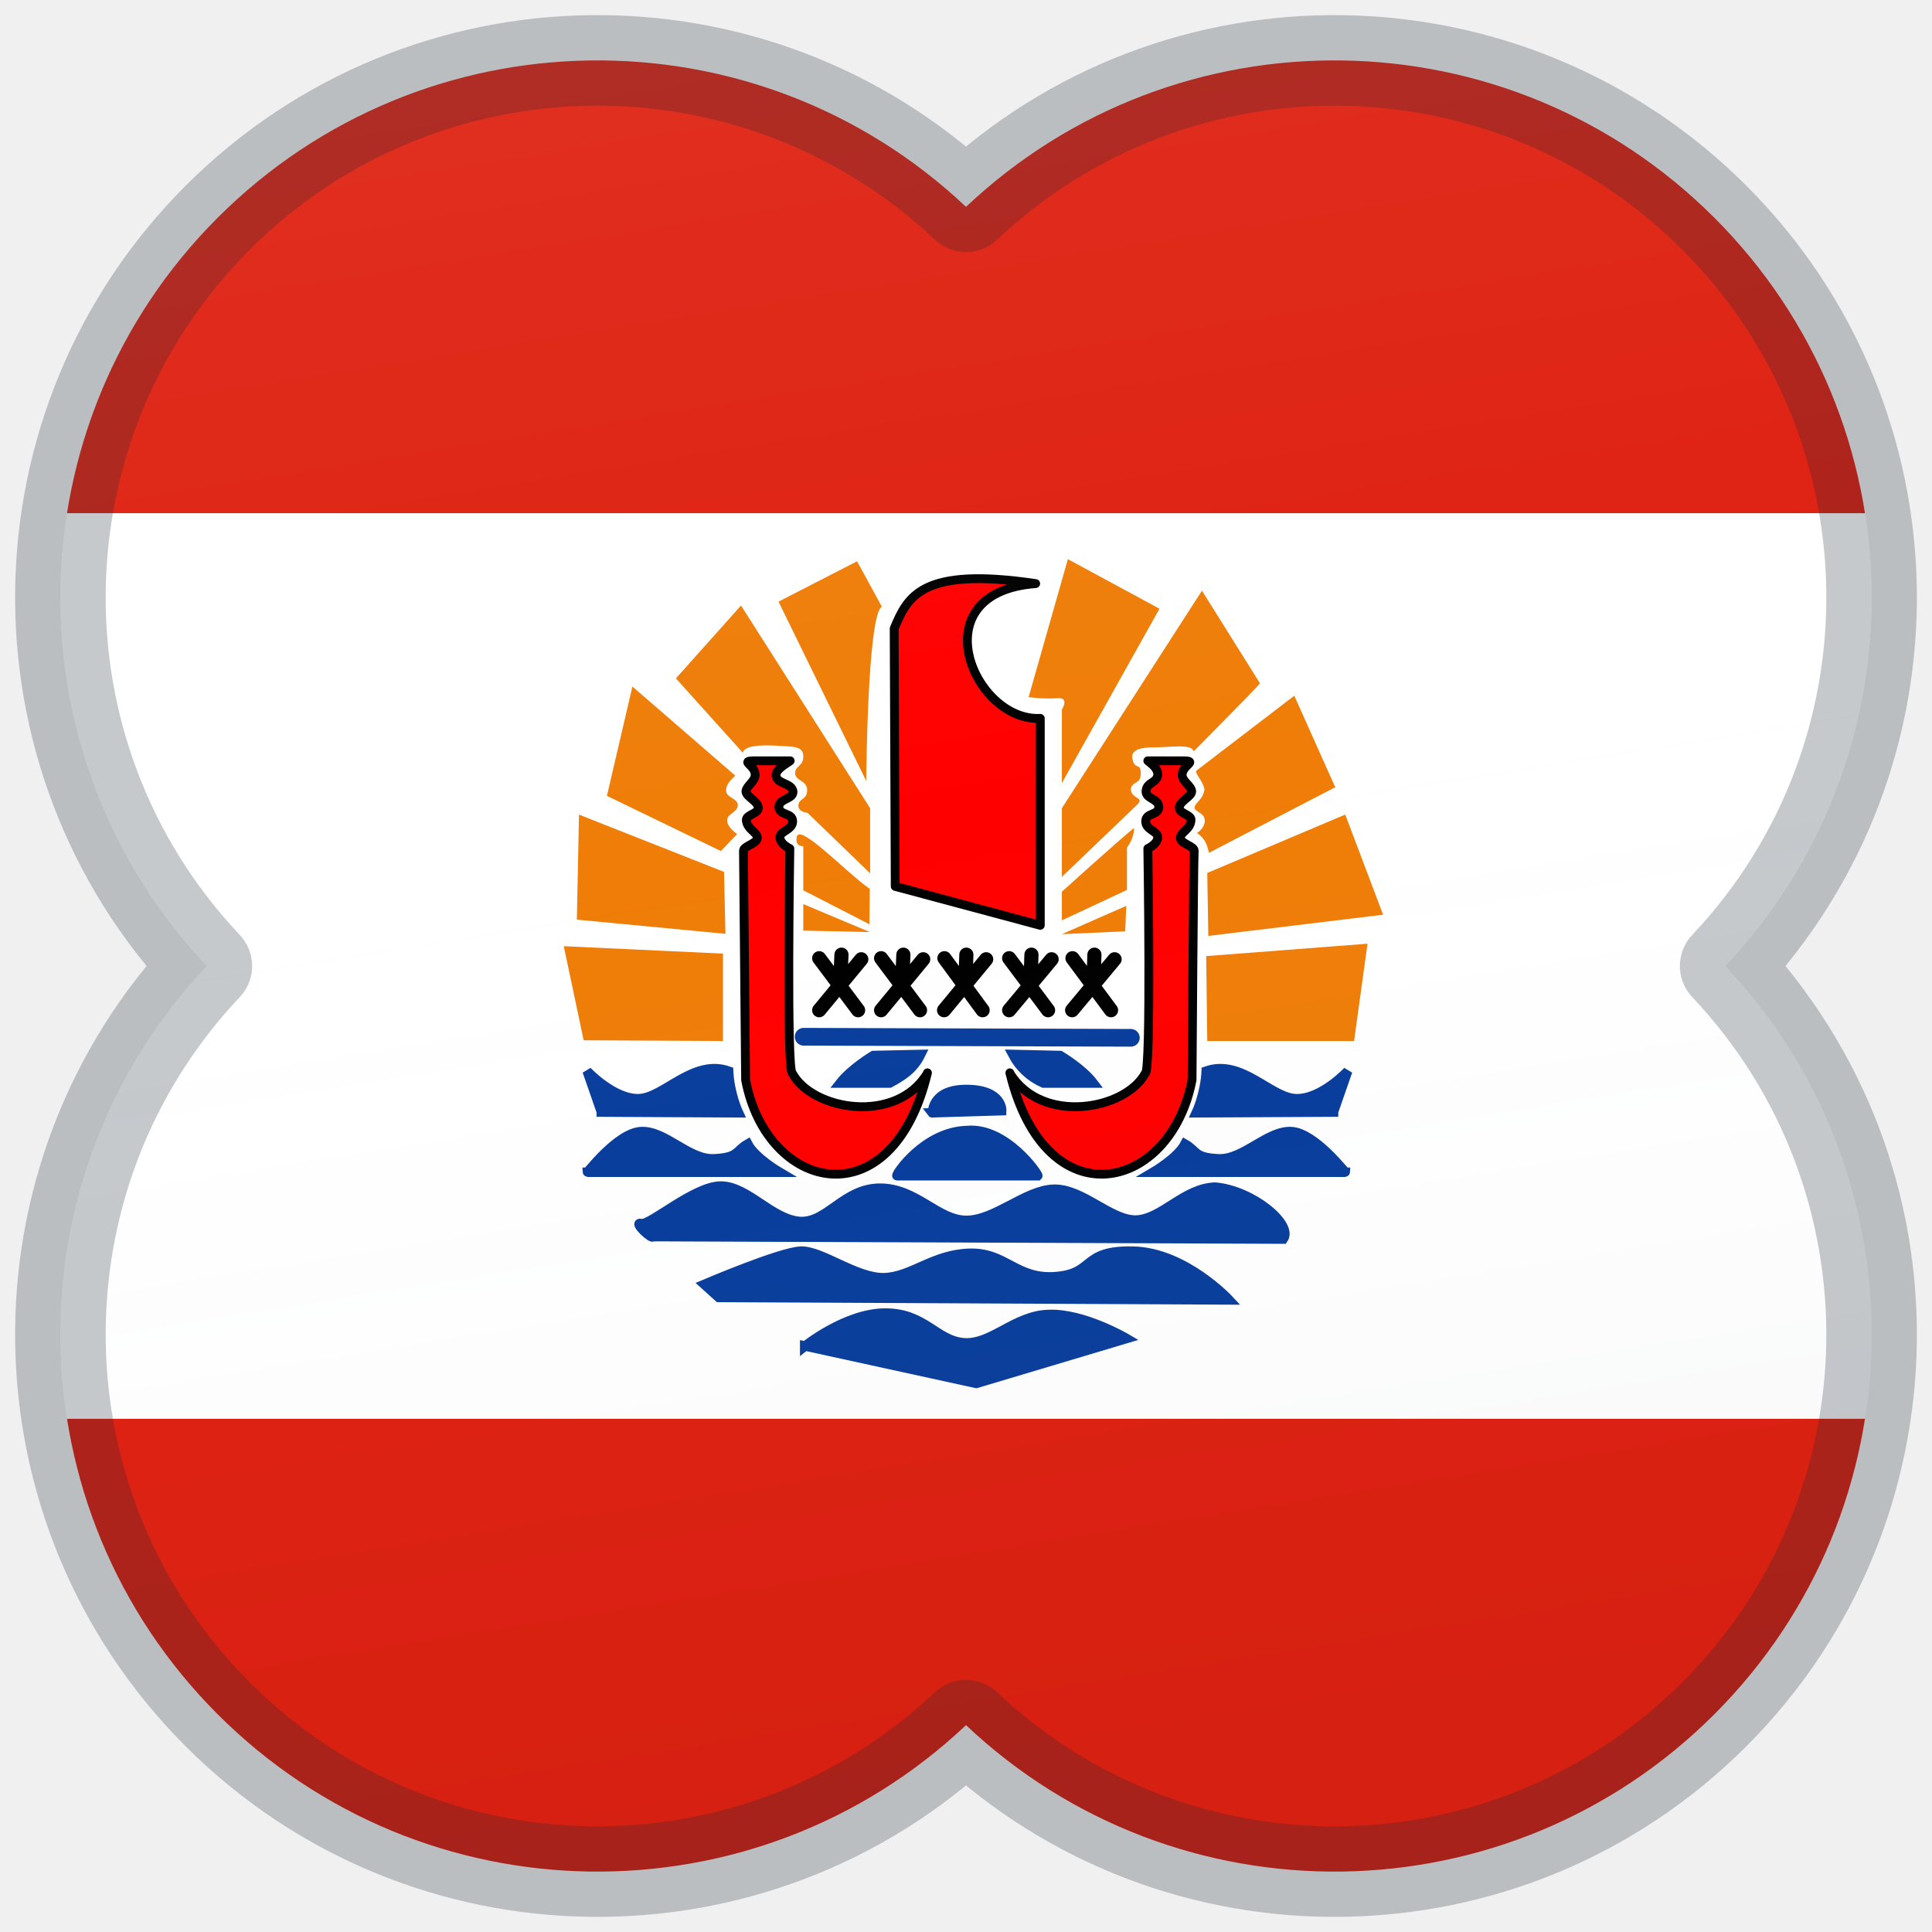
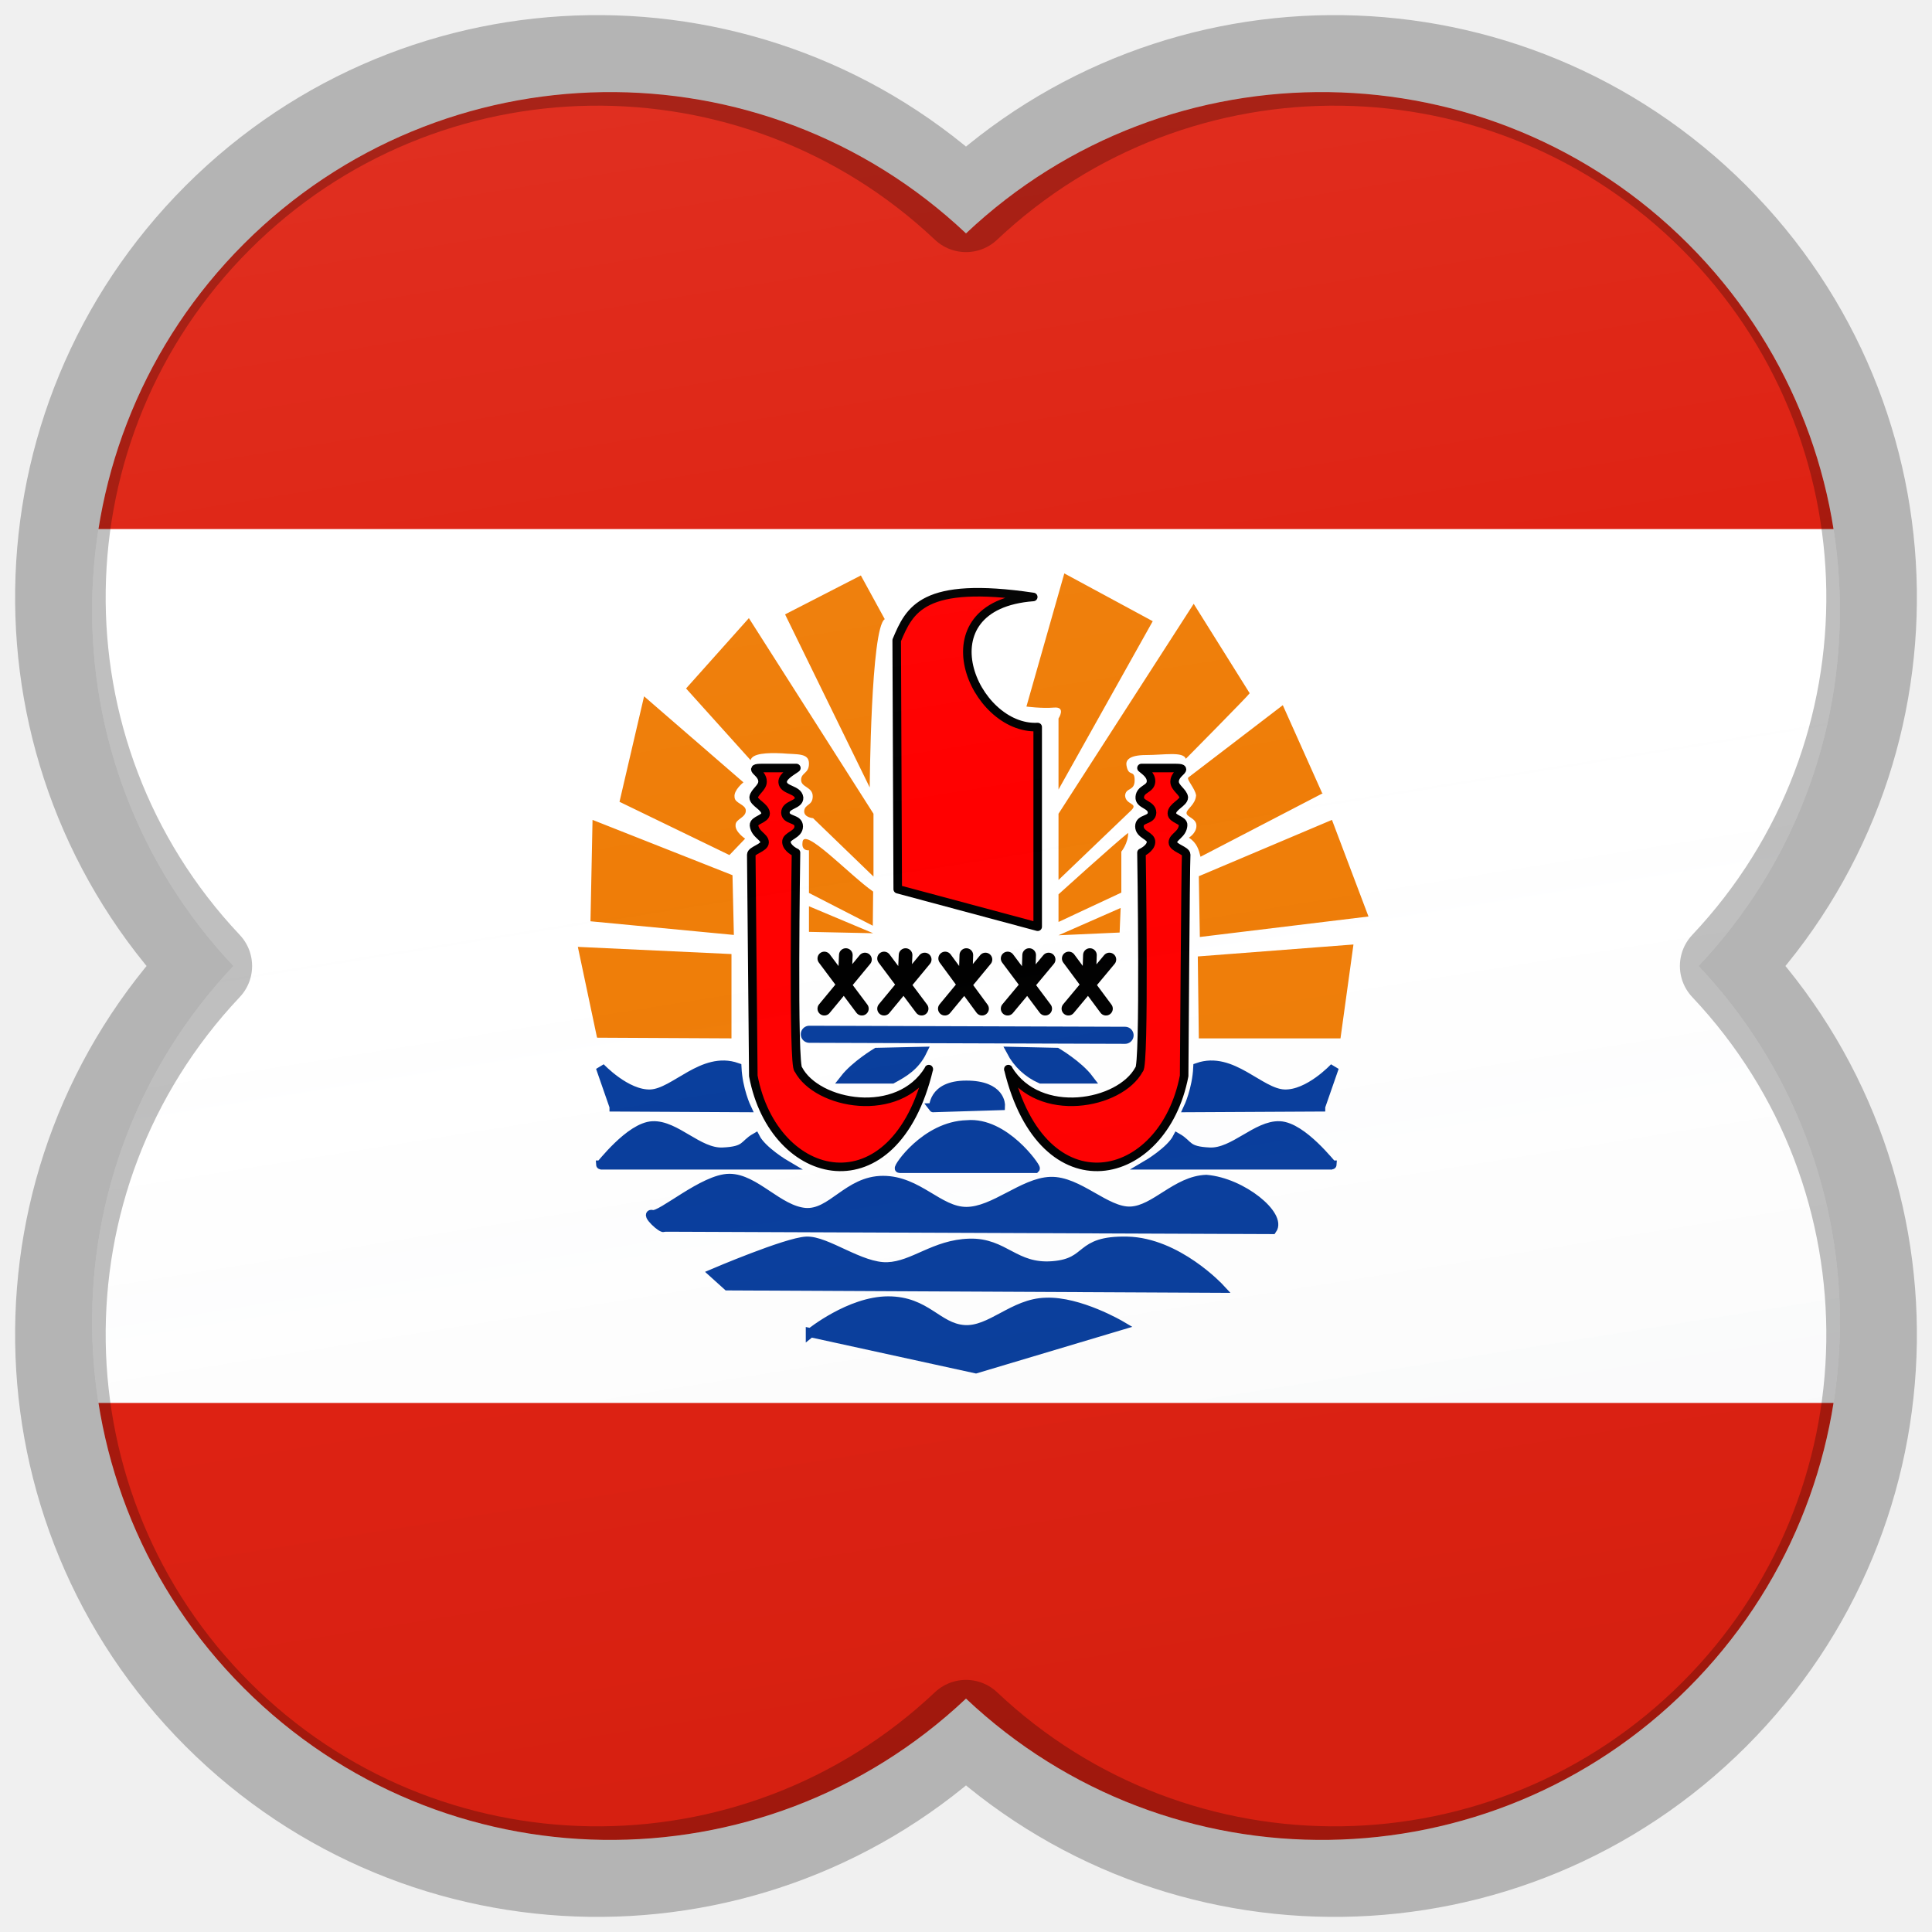
<svg xmlns="http://www.w3.org/2000/svg" viewBox="0 0 512 512" width="512" height="512" role="img" aria-labelledby="petal-soft-pf-title">
  <defs>
    <path id="petal-soft-pf-shape" d="M 256 54.811 A 142.322 142.322 0 0 1 457.189 256 A 142.322 142.322 0 0 1 256 457.189 A 142.322 142.322 0 0 1 54.811 256 A 142.322 142.322 0 0 1 256 54.811 Z" />
    <clipPath id="petal-soft-pf-clip" clipPathUnits="userSpaceOnUse">
      <path d="M 256 54.811 A 142.322 142.322 0 0 1 457.189 256 A 142.322 142.322 0 0 1 256 457.189 A 142.322 142.322 0 0 1 54.811 256 A 142.322 142.322 0 0 1 256 54.811 Z" />
    </clipPath>
    <linearGradient id="petal-soft-pf-shade" x1="0" y1="0" x2="0.16" y2="1">
      <stop offset="0%" stop-color="#ffffff" stop-opacity=".075" />
      <stop offset="48%" stop-color="#ffffff" stop-opacity="0" />
      <stop offset="100%" stop-color="#151a2b" stop-opacity=".038" />
    </linearGradient>
    <clipPath id="petal-soft-pf-source-pf-a">
      <path fill-opacity=".7" d="M0 0h512v512H0z" />
    </clipPath>
  </defs>
-   <g clip-path="url(#petal-soft-pf-clip)">
-     <path d="M 256 54.811 A 142.322 142.322 0 0 1 457.189 256 A 142.322 142.322 0 0 1 256 457.189 A 142.322 142.322 0 0 1 54.811 256 A 142.322 142.322 0 0 1 256 54.811 Z" fill="#fff" />
-     <g transform="translate(16, 16) scale(0.9375)">
-       <g clip-path="url(#petal-soft-pf-source-pf-a)">
-         <path fill="#fff" d="M0 0h512v512H0z" style="width:0" />
-         <path fill="#083d9c" fill-rule="evenodd" stroke="#083d9c" stroke-width="2pt" d="M210.4 363.5s11.6-9.4 22.8-9.4 14.4 7.8 22.2 8.4 14.4-7.8 24-8c9.8-.4 22 6.8 22 6.8L258.9 374l-48.5-10.6zm-24.3-13.8 144.3.7s-12.5-13.5-27.2-13.8-10.6 6.3-21.8 7.2-14.1-6.9-24.4-6.6-16.3 6.6-24 6.9c-7.9.3-17.9-7.8-23.8-7.5S182 346 182 346zm-18.5-17.2 178.1.7c2.9-4.1-8.7-13.8-19.3-14.7-8.8.3-15 9-22.2 9.3s-15.3-9-23.5-8.7c-8 .3-16.5 8.8-24.6 8.8s-14.1-9.1-24.4-9.1-15 10-22.8 9.4c-7.9-.7-14.7-10-22.2-10s-20 11.2-22.5 10.6 3.1 4.7 3.4 3.7z" />
-         <path fill="red" fill-rule="evenodd" stroke="#000" stroke-linejoin="round" stroke-width="2.5" d="m236 233.5 41 11V186c-18.8 1-34.4-35.6-1.3-38.1-32.4-4.8-36.2 3.7-40 12.7z" />
-         <path fill="#083d9c" fill-rule="evenodd" stroke="#083d9c" stroke-linecap="round" stroke-width="5" d="m210.1 276 92.5.3" />
-         <path fill="none" stroke="#000" stroke-linecap="round" stroke-width="4" d="m214.5 253.8 11 14.7m-11 0 11.9-14.4m-5.6-1.3-.4 9.1m11.6-8.1 11 14.7m-11 0 11.9-14.4m-5.6-1.3-.4 9.1m12-8.1 10.8 14.7m-10.9 0 11.9-14.4m-5.6-1.3-.3 9.1m12.4-8.1 11 14.7m-11 0 12-14.4m-5.7-1.3-.3 9.1m11.9-8.1 10.9 14.7m-11 0 12-14.4m-5.7-1.3-.3 9.1" />
-         <path fill="#ef7d08" fill-rule="evenodd" d="m148 277 39.3.2v-24.7l-45-2.1 5.6 26.5zm-2-34.1 42 4-.4-17.5-41-16.2zm8.5-35 32.2 15.6 4.6-4.8s-3-2-2.8-4c0-1.8 3-2.1 3-4.2 0-1.9-3.3-2.1-3.3-4-.3-2 2.6-4.3 2.6-4.3L161.7 177zm211.2 69.3h-41.5l-.3-24 45.6-3.5zm-41.2-29.7 49.4-6-10.7-28.3-39 16.5zm36-42.1L324.7 224c-.5-2-1-4-3.4-5.6 0 0 2.2-1.3 2.2-3.5s-2.9-2.5-2.9-3.7 2.6-2.4 2.8-5.2c-.3-2-2.8-4.6-2.3-5.2l27.7-21.2 11.5 25.7zM283.1 247l17.9-.8.3-7.2zm-54.3-.6L210 246v-7.5zm-.1-2.2-18.7-9.6v-12.5s-2.2.3-1.9-2.2c.1-5.2 13.8 9.5 20.7 14.3zm54.4-1.1V235s16.8-15.2 20.4-18c0 3.1-2 5.5-2 5.5v12zM174 174.7l18.9 21c.5-2 4.8-2.2 9.2-2 4.4.4 7.9-.2 7.9 3 0 3-2.3 2.6-2.3 4.8s3.4 2 3.4 4.8-2.4 2.2-2.5 4.4c0 1.8 2.6 2 2.6 2l17.7 17.1v-18.4l-36.5-57.3zm29-21.7 24.8 50.7s.3-46.8 4.4-49.3l-7-12.8zm107.7 2-27.6 49.3v-20.8s2.3-3.5-1.3-3.2-8.1-.3-8.1-.3l11.1-39zm28.4 21.1c-.3.6-18.7 19.2-18.7 19.2-.8-2.2-6.4-1.1-11.6-1.1-5.3 0-6 1.7-5.8 3 .6 3.7 2.4 1 2.4 4.4 0 3.3-2.6 2-2.8 4.5.2 2.8 4 2.1 1.8 4.3l-21.3 20.4v-19.4l39.6-61.5z" />
-         <path fill="red" fill-rule="evenodd" stroke="#000" stroke-linejoin="round" stroke-width="2.5" d="M245.1 286.3c-8.9 14.7-32.7 10.4-38.2 0-1.7-.4-.7-63.5-.7-63.5s-2.7-1.2-2.8-3.1 3.6-2.1 3.6-4.6-3.8-1.6-3.9-4c0-2.5 4.1-2.2 4-4.4-.3-2.5-4.6-2.1-4.8-4.5-.2-1.8 3-3.4 4-4.2h-9.9c-4.8 0 .1 1.1 0 4 0 1.8-2.4 3-2.6 4.6 0 1.6 3.4 2.7 3.5 4.7 0 1.7-3.5 1.9-3.4 3.5.3 2.7 3.1 3.3 3.1 5 0 1.6-3.9 2.3-3.9 3.6l.6 64.8c6 31.8 41.4 39.8 51.4-2zm23.3 0c9 14.7 32.7 10.4 38.3 0 1.7-.4.7-63.5.7-63.5s2.7-1.2 2.8-3.1-3.4-2.1-3.4-4.6 3.6-1.6 3.7-4c0-2.5-3.8-2.3-3.6-4.6.2-2.5 3.1-2.2 3.3-4.5.1-2-1.9-3.2-2.8-4h9.7c4.9 0 0 1.1 0 4 0 1.8 2.5 3 2.7 4.6 0 1.6-3.5 2.7-3.5 4.7 0 1.7 3.5 1.9 3.3 3.5-.2 2.7-3 3.3-3 5 0 1.6 3.9 2.3 3.9 3.6-.2 2.6-.6 64.8-.6 64.8-6.1 31.8-41.4 39.8-51.5-2z" />
-         <path fill="#083d9c" fill-rule="evenodd" stroke="#083d9c" stroke-width="2pt" d="M236.5 315.3h39.8c.3-.3-9-13.8-20-12.8-12.2.3-20.5 12.8-19.8 12.8zm126.8-1h-54.4s7-4.1 9-8c3.5 2 2.5 3.9 9.5 4.2s13.8-8 20.5-7.7 15.4 11.8 15.4 11.5zm-214.4 0h54.4s-7-4.1-9-8c-3.5 2-2.5 3.9-9.6 4.2s-13.7-8-20.5-7.7c-6.7.3-15.3 11.8-15.3 11.5zm4-17 38.8.2s-2.5-5.3-2.8-11.8c-10-3.5-18.2 7.5-25.3 7.8s-14.7-7.8-14.7-7.8l4 11.5zm207 0-38.8.2s2.5-5.3 2.8-11.8c10-3.5 18.1 7.5 25.3 7.8s14.7-7.8 14.7-7.8l-4 11.5zm-113.5.2 19.7-.6s.3-6-10-6-9.4 7-9.7 6.6zm-12-8.4c3.5-1.9 6.7-3.8 8.8-8.1l-13.4.3s-6.2 3.7-9.4 7.8zm43.5 0a18 18 0 0 1-8.7-8.1l13.4.3s6.3 3.7 9.4 7.8z" />
-         <path fill="#de2010" fill-rule="evenodd" d="M-128 384h768v128h-768zm0-384h768v128h-768z" />
+   <g transform="translate(8.96, 8.96) scale(0.965)">
+     <g clip-path="url(#petal-soft-pf-clip)">
+       <path d="M 256 54.811 A 142.322 142.322 0 0 1 457.189 256 A 142.322 142.322 0 0 1 256 457.189 A 142.322 142.322 0 0 1 54.811 256 A 142.322 142.322 0 0 1 256 54.811 Z" fill="#fff" />
+       <g transform="translate(16, 16) scale(0.9375)">
+         <g clip-path="url(#petal-soft-pf-source-pf-a)">
+           <path fill="#fff" d="M0 0h512v512H0z" style="width:0" />
+           <path fill="#083d9c" fill-rule="evenodd" stroke="#083d9c" stroke-width="2pt" d="M210.4 363.5s11.6-9.4 22.8-9.4 14.4 7.8 22.2 8.4 14.4-7.8 24-8c9.8-.4 22 6.8 22 6.8L258.9 374l-48.5-10.6zm-24.3-13.8 144.3.7s-12.5-13.5-27.2-13.8-10.6 6.3-21.8 7.2-14.1-6.9-24.4-6.6-16.3 6.6-24 6.9c-7.9.3-17.9-7.8-23.8-7.5S182 346 182 346zm-18.5-17.2 178.1.7c2.9-4.1-8.7-13.8-19.3-14.7-8.8.3-15 9-22.2 9.3s-15.3-9-23.5-8.7c-8 .3-16.5 8.8-24.6 8.8s-14.1-9.1-24.4-9.1-15 10-22.8 9.4c-7.9-.7-14.7-10-22.2-10s-20 11.2-22.5 10.6 3.1 4.7 3.4 3.7z" />
+           <path fill="red" fill-rule="evenodd" stroke="#000" stroke-linejoin="round" stroke-width="2.5" d="m236 233.5 41 11V186c-18.8 1-34.4-35.6-1.3-38.1-32.4-4.8-36.2 3.7-40 12.7z" />
+           <path fill="#083d9c" fill-rule="evenodd" stroke="#083d9c" stroke-linecap="round" stroke-width="5" d="m210.1 276 92.5.3" />
+           <path fill="none" stroke="#000" stroke-linecap="round" stroke-width="4" d="m214.5 253.8 11 14.7m-11 0 11.9-14.4m-5.6-1.3-.4 9.1m11.6-8.1 11 14.7m-11 0 11.9-14.4m-5.6-1.3-.4 9.1m12-8.1 10.8 14.7m-10.9 0 11.9-14.4m-5.6-1.3-.3 9.1m12.4-8.1 11 14.7m-11 0 12-14.4m-5.7-1.3-.3 9.1m11.9-8.1 10.9 14.7m-11 0 12-14.4m-5.7-1.3-.3 9.1" />
+           <path fill="#ef7d08" fill-rule="evenodd" d="m148 277 39.3.2v-24.7l-45-2.1 5.6 26.5zm-2-34.1 42 4-.4-17.5-41-16.2zm8.5-35 32.2 15.6 4.6-4.8s-3-2-2.8-4c0-1.8 3-2.1 3-4.2 0-1.9-3.3-2.1-3.3-4-.3-2 2.6-4.3 2.6-4.3L161.7 177zm211.2 69.3h-41.5l-.3-24 45.6-3.5zm-41.2-29.7 49.4-6-10.7-28.3-39 16.5zm36-42.1L324.7 224c-.5-2-1-4-3.4-5.6 0 0 2.2-1.3 2.2-3.5s-2.9-2.5-2.9-3.7 2.6-2.4 2.8-5.2c-.3-2-2.8-4.6-2.3-5.2l27.7-21.2 11.5 25.7zM283.1 247l17.9-.8.3-7.2zm-54.3-.6L210 246v-7.5zm-.1-2.2-18.7-9.6v-12.5s-2.2.3-1.9-2.2c.1-5.2 13.8 9.5 20.7 14.3zm54.4-1.1V235s16.8-15.2 20.4-18c0 3.1-2 5.5-2 5.5v12zM174 174.7l18.9 21c.5-2 4.8-2.2 9.2-2 4.4.4 7.9-.2 7.9 3 0 3-2.3 2.6-2.3 4.8s3.4 2 3.4 4.8-2.4 2.2-2.5 4.4c0 1.8 2.6 2 2.6 2l17.7 17.1v-18.4l-36.5-57.3zm29-21.7 24.8 50.7s.3-46.8 4.4-49.3l-7-12.8zm107.7 2-27.6 49.3v-20.8s2.3-3.5-1.3-3.2-8.1-.3-8.1-.3l11.1-39zm28.4 21.1c-.3.6-18.7 19.2-18.7 19.2-.8-2.2-6.4-1.1-11.6-1.1-5.3 0-6 1.7-5.8 3 .6 3.7 2.4 1 2.4 4.4 0 3.3-2.6 2-2.8 4.5.2 2.8 4 2.1 1.8 4.3l-21.3 20.4v-19.4l39.6-61.5z" />
+           <path fill="red" fill-rule="evenodd" stroke="#000" stroke-linejoin="round" stroke-width="2.5" d="M245.1 286.3c-8.9 14.7-32.7 10.4-38.2 0-1.7-.4-.7-63.5-.7-63.5s-2.7-1.2-2.8-3.1 3.6-2.1 3.6-4.6-3.8-1.6-3.9-4c0-2.5 4.1-2.2 4-4.4-.3-2.5-4.6-2.1-4.8-4.5-.2-1.8 3-3.4 4-4.2h-9.9c-4.8 0 .1 1.1 0 4 0 1.8-2.4 3-2.6 4.6 0 1.6 3.4 2.7 3.5 4.7 0 1.7-3.5 1.9-3.4 3.5.3 2.7 3.1 3.3 3.1 5 0 1.6-3.9 2.3-3.9 3.6l.6 64.8c6 31.8 41.4 39.8 51.4-2zm23.3 0c9 14.7 32.7 10.4 38.3 0 1.7-.4.7-63.5.7-63.5s2.7-1.2 2.8-3.1-3.4-2.1-3.4-4.6 3.6-1.6 3.7-4c0-2.5-3.8-2.3-3.6-4.6.2-2.5 3.1-2.2 3.3-4.5.1-2-1.9-3.2-2.8-4h9.7c4.9 0 0 1.1 0 4 0 1.8 2.5 3 2.7 4.6 0 1.6-3.5 2.7-3.5 4.7 0 1.7 3.5 1.9 3.3 3.5-.2 2.7-3 3.3-3 5 0 1.6 3.9 2.3 3.9 3.6-.2 2.6-.6 64.8-.6 64.8-6.1 31.8-41.4 39.8-51.5-2z" />
+           <path fill="#083d9c" fill-rule="evenodd" stroke="#083d9c" stroke-width="2pt" d="M236.5 315.3h39.8c.3-.3-9-13.8-20-12.8-12.2.3-20.5 12.8-19.8 12.8zm126.8-1h-54.4s7-4.1 9-8c3.5 2 2.5 3.9 9.5 4.2s13.8-8 20.5-7.7 15.4 11.8 15.4 11.5zm-214.4 0h54.4s-7-4.1-9-8c-3.5 2-2.5 3.9-9.6 4.2s-13.7-8-20.5-7.7c-6.7.3-15.3 11.8-15.3 11.5zm4-17 38.8.2s-2.5-5.3-2.8-11.8c-10-3.5-18.2 7.5-25.3 7.8s-14.7-7.8-14.7-7.8l4 11.5zm207 0-38.8.2s2.5-5.3 2.8-11.8c10-3.5 18.1 7.5 25.3 7.8s14.7-7.8 14.7-7.8l-4 11.5zm-113.5.2 19.7-.6s.3-6-10-6-9.4 7-9.7 6.6zm-12-8.4c3.5-1.9 6.7-3.8 8.8-8.1l-13.4.3s-6.2 3.7-9.4 7.8zm43.5 0a18 18 0 0 1-8.7-8.1l13.4.3s6.3 3.7 9.4 7.8z" />
+           <path fill="#de2010" fill-rule="evenodd" d="M-128 384h768v128h-768zm0-384h768v128h-768z" />
+         </g>
      </g>
+       <path d="M 256 54.811 A 142.322 142.322 0 0 1 457.189 256 A 142.322 142.322 0 0 1 256 457.189 A 142.322 142.322 0 0 1 54.811 256 A 142.322 142.322 0 0 1 256 54.811 Z" fill="url(#petal-soft-pf-shade)" />
    </g>
-     <path d="M 256 54.811 A 142.322 142.322 0 0 1 457.189 256 A 142.322 142.322 0 0 1 256 457.189 A 142.322 142.322 0 0 1 54.811 256 A 142.322 142.322 0 0 1 256 54.811 Z" fill="url(#petal-soft-pf-shade)" />
  </g>
-   <path d="M 256 54.811 A 142.322 142.322 0 0 1 457.189 256 A 142.322 142.322 0 0 1 256 457.189 A 142.322 142.322 0 0 1 54.811 256 A 142.322 142.322 0 0 1 256 54.811 Z" fill="none" stroke="#1f2937" stroke-width="24" stroke-opacity="0.25" stroke-linejoin="round" />
+   <path d="M 256 54.811 A 142.322 142.322 0 0 1 457.189 256 A 142.322 142.322 0 0 1 256 457.189 A 142.322 142.322 0 0 1 54.811 256 A 142.322 142.322 0 0 1 256 54.811 Z" fill="none" stroke="currentColor" stroke-width="24" stroke-opacity="0.25" stroke-linejoin="round" />
</svg>
